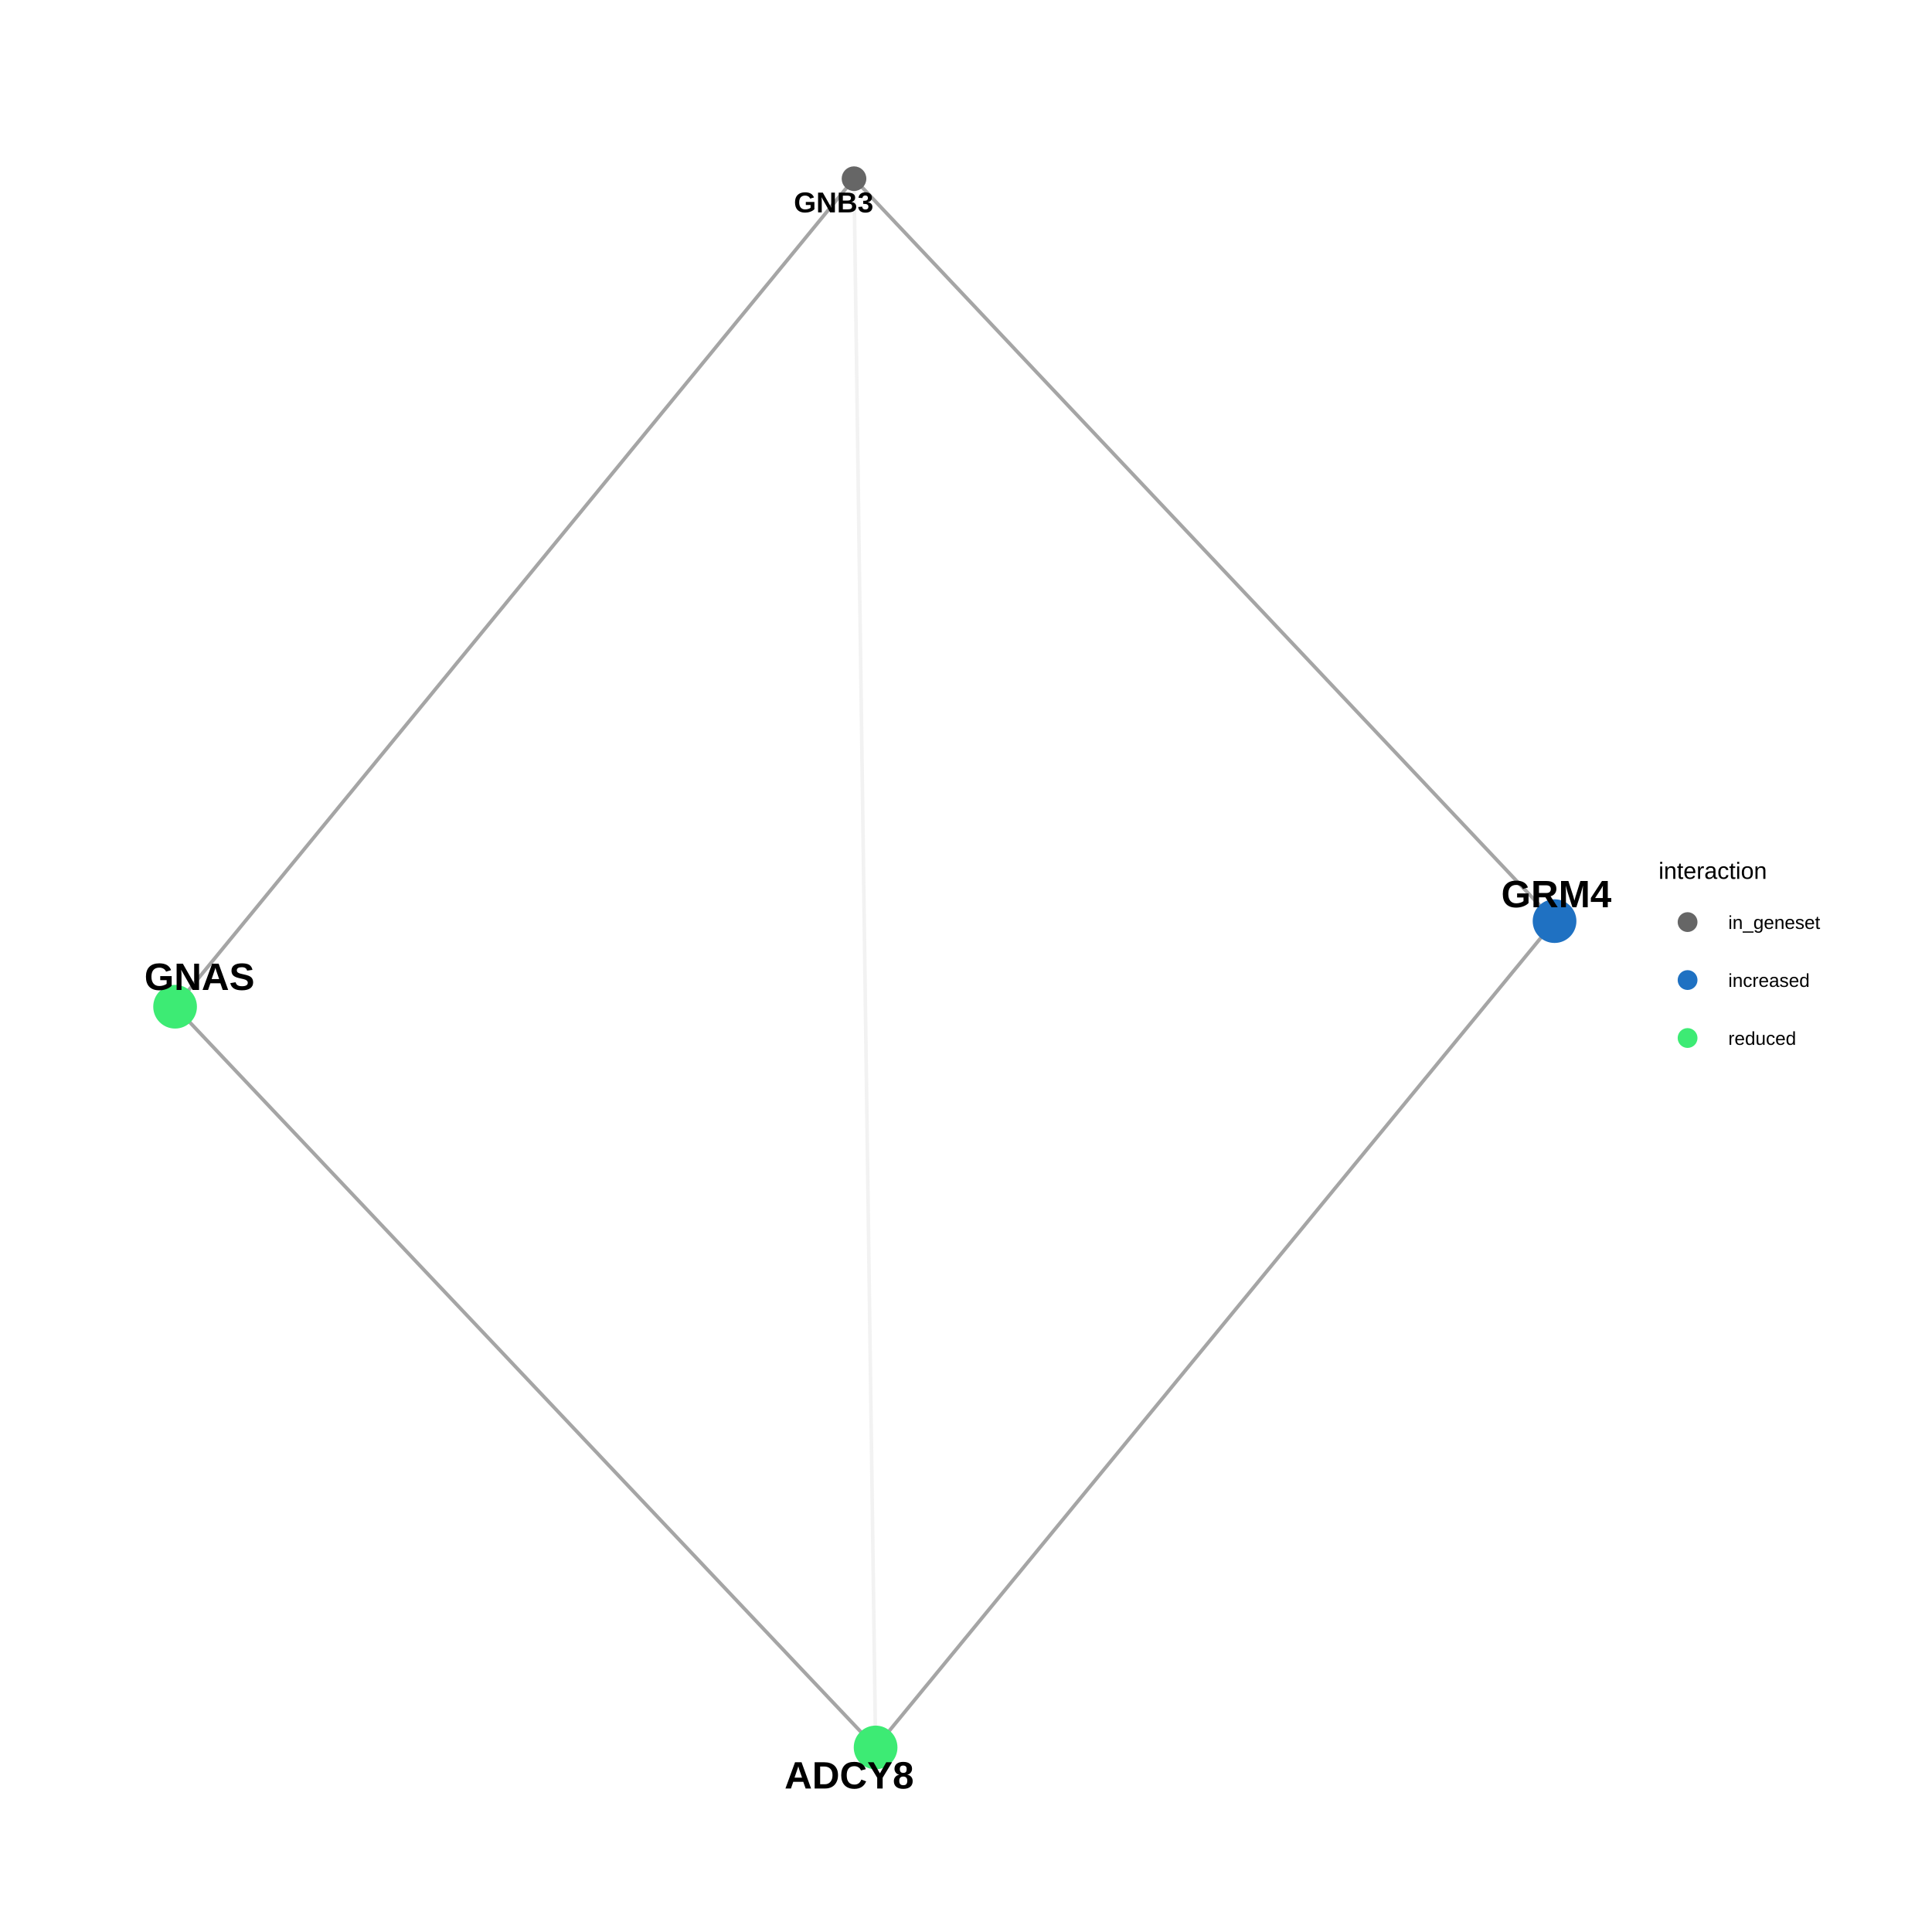
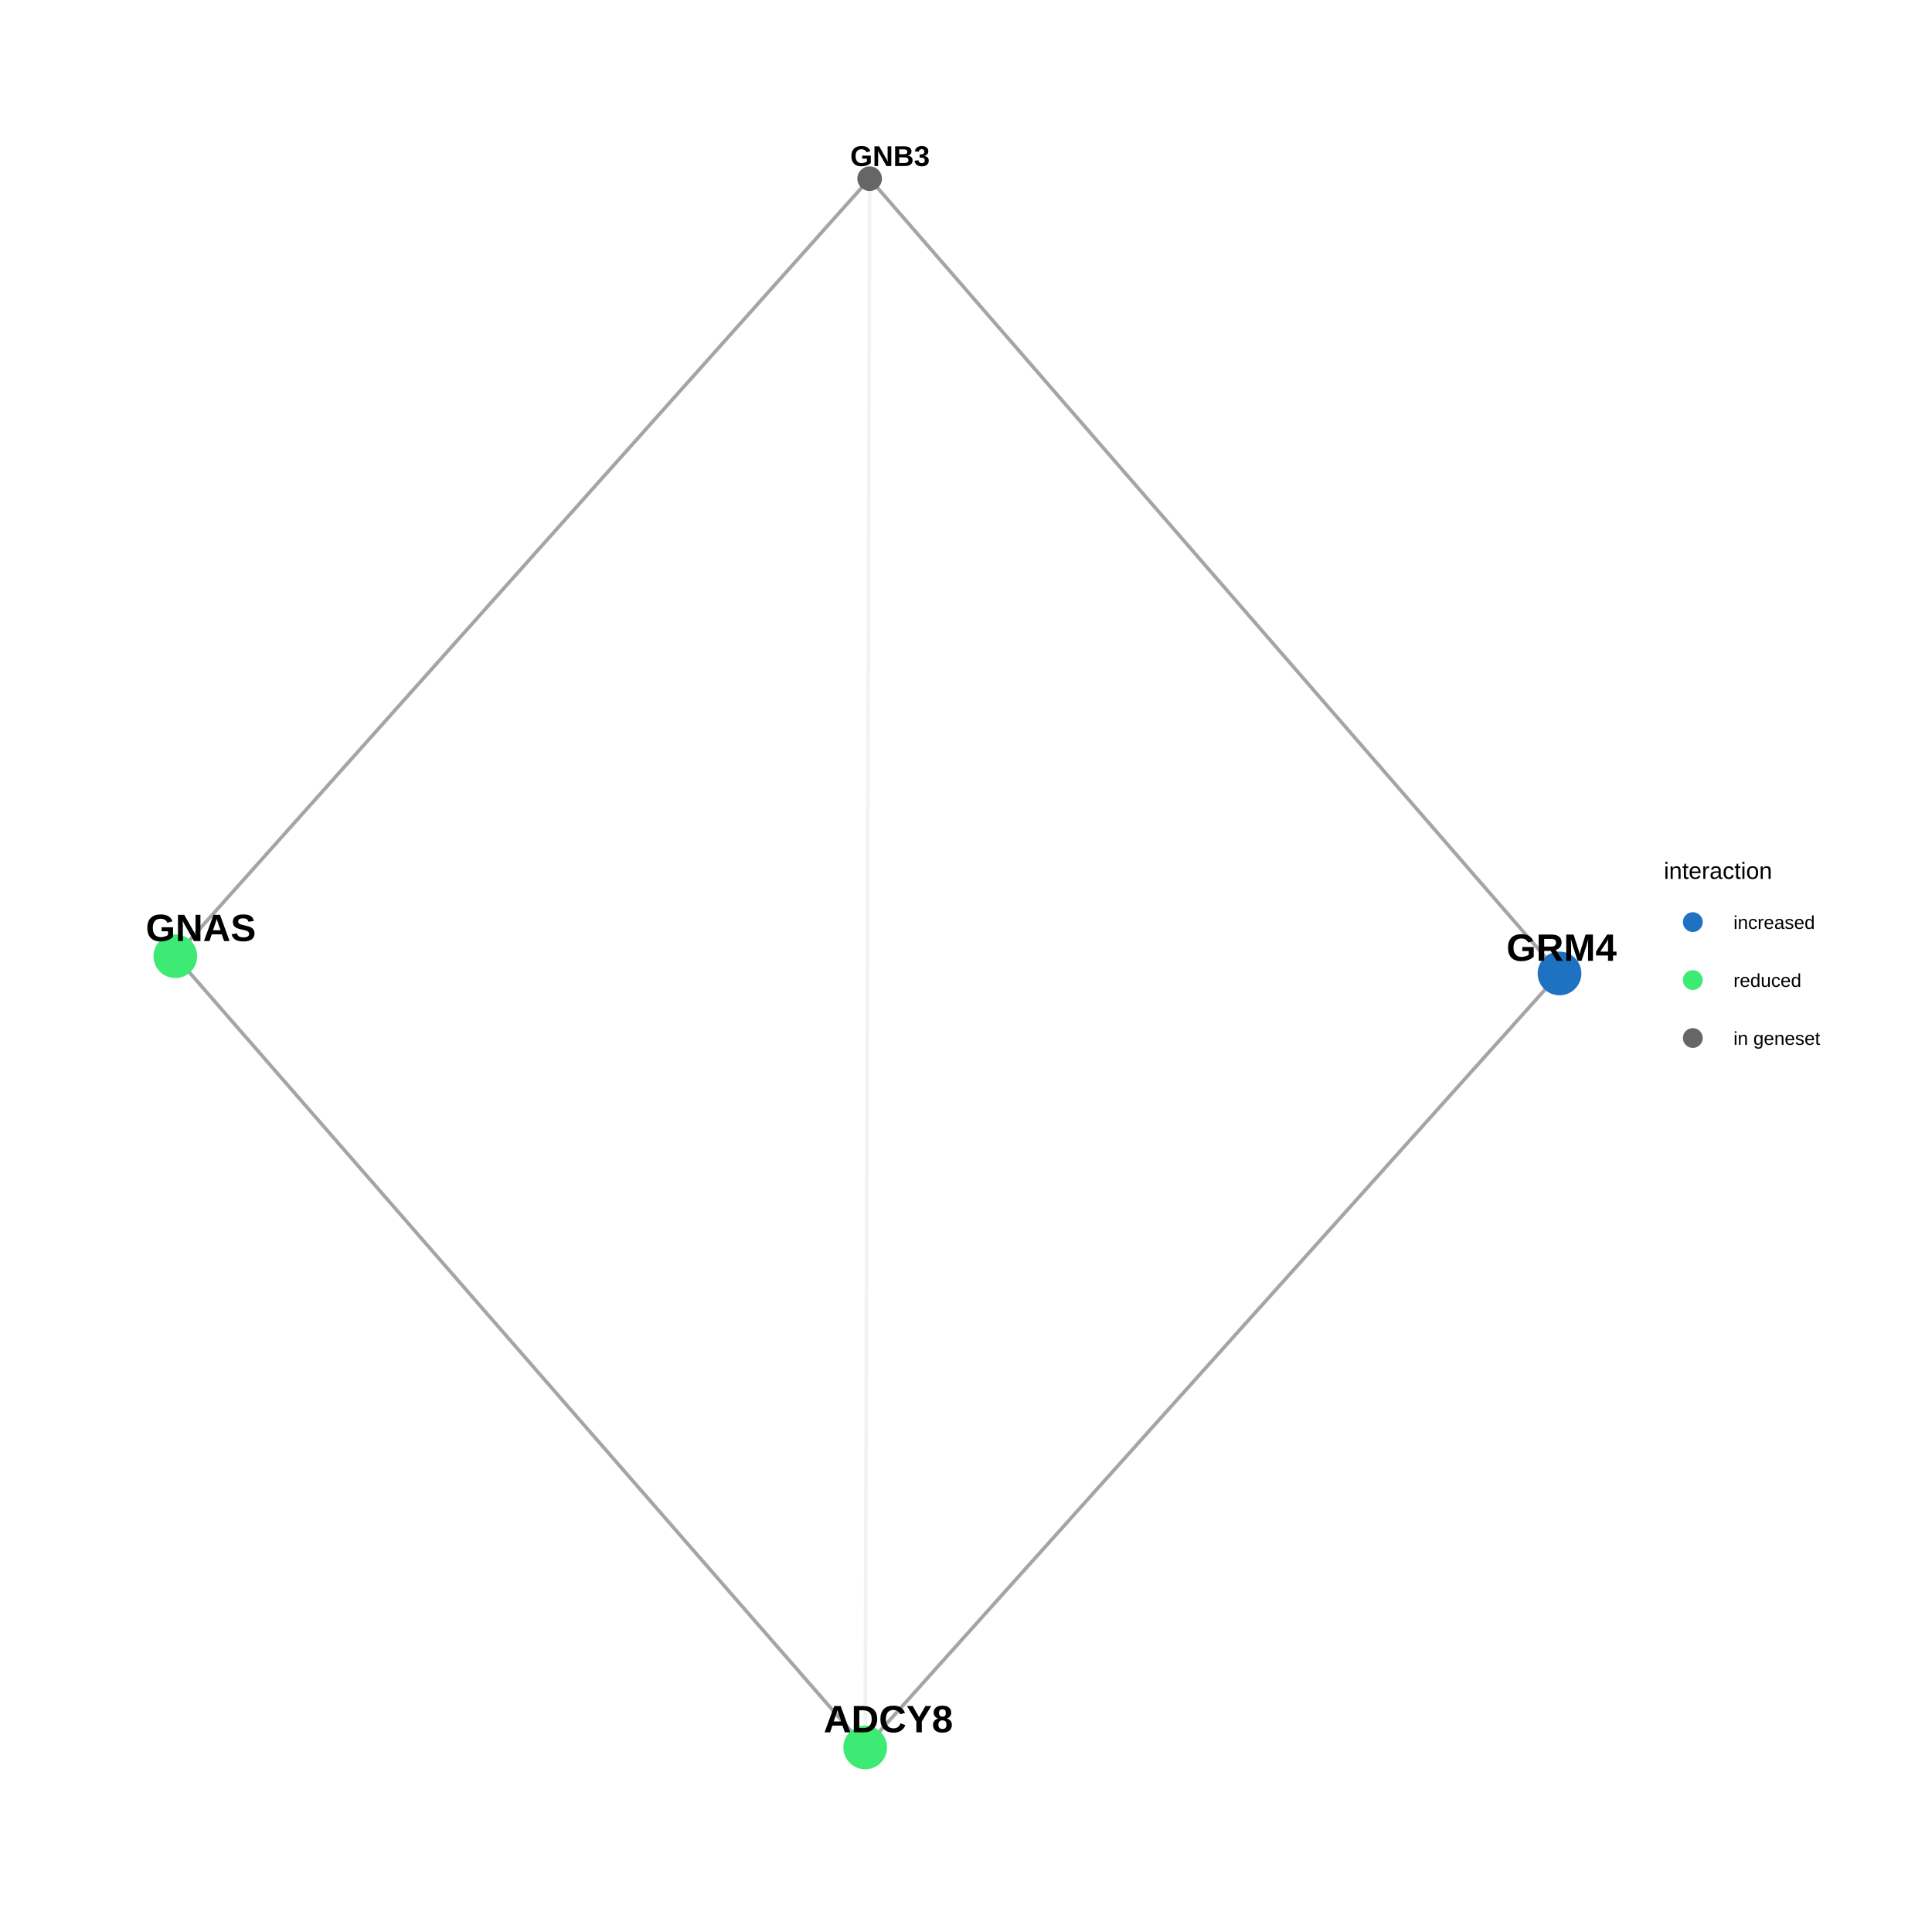
<svg xmlns="http://www.w3.org/2000/svg" viewBox="0 0 576.00 576.00">
  <defs>
    <style type="text/css">
    line, polyline, polygon, path, rect, circle {
      fill: none;
      stroke: #000000;
      stroke-linecap: round;
      stroke-linejoin: round;
      stroke-miterlimit: 10.00;
    }
  </style>
  </defs>
  <rect width="100%" height="100%" style="stroke: none; fill: #FFFFFF;" />
  <rect x="0.00" y="0.00" width="576.00" height="576.00" style="stroke-width: 0.68; stroke: none; fill: #FFFFFF;" />
  <defs>
-     <clipPath id="cpMzEuNjN8NDg0LjAzfDU0NC4zN3wyOS44OQ==">
-       <rect x="31.63" y="29.89" width="452.40" height="514.48" />
+     <clipPath id="cpMzEuNjN8NDg1LjU5fDU0NC4zN3wyOS44OQ==">
+       <rect x="31.63" y="29.89" width="453.96" height="514.48" />
    </clipPath>
  </defs>
-   <polyline points="254.61,53.27 254.68,58.00 254.74,62.72 254.81,67.45 254.87,72.17 254.94,76.90 255.00,81.62 255.07,86.34 255.13,91.07 255.20,95.79 255.26,100.52 255.33,105.24 255.39,109.97 255.46,114.69 255.52,119.41 255.59,124.14 255.65,128.86 255.72,133.59 255.78,138.31 255.85,143.04 255.91,147.76 255.98,152.48 256.04,157.21 256.11,161.93 256.17,166.66 256.24,171.38 256.30,176.11 256.37,180.83 256.43,185.55 256.50,190.28 256.56,195.00 256.63,199.73 256.69,204.45 256.76,209.18 256.82,213.90 256.89,218.63 256.95,223.35 257.02,228.07 257.08,232.80 257.15,237.52 257.21,242.25 257.28,246.97 257.34,251.70 257.41,256.42 257.47,261.14 257.54,265.87 257.60,270.59 257.67,275.32 257.73,280.04 257.80,284.77 257.86,289.49 257.93,294.21 257.99,298.94 258.06,303.66 258.12,308.39 258.19,313.11 258.25,317.84 258.32,322.56 258.38,327.29 258.45,332.01 258.51,336.73 258.58,341.46 258.64,346.18 258.71,350.91 258.77,355.63 258.84,360.36 258.90,365.08 258.97,369.80 259.03,374.53 259.10,379.25 259.16,383.98 259.23,388.70 259.29,393.43 259.36,398.15 259.42,402.87 259.49,407.60 259.55,412.32 259.62,417.05 259.68,421.77 259.75,426.50 259.82,431.22 259.88,435.94 259.95,440.67 260.01,445.39 260.08,450.12 260.14,454.84 260.21,459.57 260.27,464.29 260.34,469.02 260.40,473.74 260.47,478.46 260.53,483.19 260.60,487.91 260.66,492.64 260.73,497.36 260.79,502.09 260.86,506.81 260.92,511.53 260.99,516.26 261.05,520.98 " style="stroke-width: 1.07; stroke: #7F7F7F; stroke-opacity: 0.10; stroke-linecap: butt;" clip-path="url(#cpMzEuNjN8NDg0LjAzfDU0NC4zN3wyOS44OQ==)" />
-   <polyline points="254.61,53.27 252.57,55.77 250.52,58.26 248.48,60.75 246.43,63.25 244.39,65.74 242.34,68.24 240.30,70.73 238.26,73.22 236.21,75.72 234.17,78.21 232.12,80.70 230.08,83.20 228.03,85.69 225.99,88.18 223.94,90.68 221.90,93.17 219.85,95.66 217.81,98.16 215.76,100.65 213.72,103.15 211.68,105.64 209.63,108.13 207.59,110.63 205.54,113.12 203.50,115.61 201.45,118.11 199.41,120.60 197.36,123.09 195.32,125.59 193.27,128.08 191.23,130.58 189.18,133.07 187.14,135.56 185.10,138.06 183.05,140.55 181.01,143.04 178.96,145.54 176.92,148.03 174.87,150.52 172.83,153.02 170.78,155.51 168.74,158.00 166.69,160.50 164.65,162.99 162.60,165.49 160.56,167.98 158.52,170.47 156.47,172.97 154.43,175.46 152.38,177.95 150.34,180.45 148.29,182.94 146.25,185.43 144.20,187.93 142.16,190.42 140.11,192.92 138.07,195.41 136.02,197.90 133.98,200.40 131.94,202.89 129.89,205.38 127.85,207.88 125.80,210.37 123.76,212.86 121.71,215.36 119.67,217.85 117.62,220.34 115.58,222.84 113.53,225.33 111.49,227.83 109.44,230.32 107.40,232.81 105.36,235.31 103.31,237.80 101.27,240.29 99.22,242.79 97.18,245.28 95.13,247.77 93.09,250.27 91.04,252.76 89.00,255.26 86.95,257.75 84.91,260.24 82.86,262.74 80.82,265.23 78.78,267.72 76.73,270.22 74.69,272.71 72.64,275.20 70.60,277.70 68.55,280.19 66.51,282.68 64.46,285.18 62.42,287.67 60.37,290.17 58.33,292.66 56.28,295.15 54.24,297.65 52.20,300.14 " style="stroke-width: 1.07; stroke: #7F7F7F; stroke-opacity: 0.70; stroke-linecap: butt;" clip-path="url(#cpMzEuNjN8NDg0LjAzfDU0NC4zN3wyOS44OQ==)" />
-   <polyline points="254.61,53.27 256.72,55.51 258.83,57.75 260.94,59.98 263.05,62.22 265.16,64.45 267.27,66.69 269.38,68.92 271.49,71.16 273.60,73.40 275.71,75.63 277.82,77.87 279.93,80.10 282.04,82.34 284.15,84.58 286.26,86.81 288.37,89.05 290.48,91.28 292.59,93.52 294.70,95.75 296.81,97.99 298.92,100.23 301.03,102.46 303.13,104.70 305.24,106.93 307.35,109.17 309.46,111.41 311.57,113.64 313.68,115.88 315.79,118.11 317.90,120.35 320.01,122.59 322.12,124.82 324.23,127.06 326.34,129.29 328.45,131.53 330.56,133.76 332.67,136.00 334.78,138.24 336.89,140.47 339.00,142.71 341.11,144.94 343.22,147.18 345.33,149.42 347.44,151.65 349.55,153.89 351.66,156.12 353.77,158.36 355.88,160.59 357.99,162.83 360.10,165.07 362.21,167.30 364.31,169.54 366.42,171.77 368.53,174.01 370.64,176.25 372.75,178.48 374.86,180.72 376.97,182.95 379.08,185.19 381.19,187.43 383.30,189.66 385.41,191.90 387.52,194.13 389.63,196.37 391.74,198.60 393.85,200.84 395.96,203.08 398.07,205.31 400.18,207.55 402.29,209.78 404.40,212.02 406.51,214.26 408.62,216.49 410.73,218.73 412.84,220.96 414.95,223.20 417.06,225.43 419.17,227.67 421.28,229.91 423.39,232.14 425.50,234.38 427.60,236.61 429.71,238.85 431.82,241.09 433.93,243.32 436.04,245.56 438.15,247.79 440.26,250.03 442.37,252.27 444.48,254.50 446.59,256.74 448.70,258.97 450.81,261.21 452.92,263.44 455.03,265.68 457.14,267.92 459.25,270.15 461.36,272.39 463.47,274.62 " style="stroke-width: 1.07; stroke: #7F7F7F; stroke-opacity: 0.70; stroke-linecap: butt;" clip-path="url(#cpMzEuNjN8NDg0LjAzfDU0NC4zN3wyOS44OQ==)" />
-   <polyline points="261.05,520.98 258.94,518.75 256.83,516.52 254.72,514.29 252.61,512.06 250.50,509.83 248.39,507.60 246.28,505.37 244.17,503.14 242.06,500.91 239.95,498.68 237.84,496.45 235.73,494.21 233.63,491.98 231.52,489.75 229.41,487.52 227.30,485.29 225.19,483.06 223.08,480.83 220.97,478.60 218.86,476.37 216.75,474.14 214.64,471.91 212.53,469.68 210.42,467.45 208.31,465.21 206.20,462.98 204.09,460.75 201.98,458.52 199.87,456.29 197.76,454.06 195.65,451.83 193.54,449.60 191.43,447.37 189.32,445.14 187.21,442.91 185.10,440.68 182.99,438.45 180.88,436.22 178.77,433.98 176.66,431.75 174.55,429.52 172.45,427.29 170.34,425.06 168.23,422.83 166.12,420.60 164.01,418.37 161.90,416.14 159.79,413.91 157.68,411.68 155.57,409.45 153.46,407.22 151.35,404.98 149.24,402.75 147.13,400.52 145.02,398.29 142.91,396.06 140.80,393.83 138.69,391.60 136.58,389.37 134.47,387.14 132.36,384.91 130.25,382.68 128.14,380.45 126.03,378.22 123.92,375.99 121.81,373.75 119.70,371.52 117.59,369.29 115.48,367.06 113.37,364.83 111.27,362.60 109.16,360.37 107.05,358.14 104.94,355.91 102.83,353.68 100.72,351.45 98.61,349.22 96.50,346.99 94.39,344.75 92.28,342.52 90.17,340.29 88.06,338.06 85.95,335.83 83.84,333.60 81.73,331.37 79.62,329.14 77.51,326.91 75.40,324.68 73.29,322.45 71.18,320.22 69.07,317.99 66.96,315.76 64.85,313.52 62.74,311.29 60.63,309.06 58.52,306.83 56.41,304.60 54.30,302.37 52.20,300.14 " style="stroke-width: 1.07; stroke: #7F7F7F; stroke-opacity: 0.70; stroke-linecap: butt;" clip-path="url(#cpMzEuNjN8NDg0LjAzfDU0NC4zN3wyOS44OQ==)" />
-   <polyline points="261.05,520.98 263.10,518.49 265.14,516.01 267.18,513.52 269.23,511.03 271.27,508.54 273.32,506.05 275.36,503.56 277.41,501.08 279.45,498.59 281.50,496.10 283.54,493.61 285.59,491.12 287.63,488.63 289.68,486.14 291.72,483.66 293.76,481.17 295.81,478.68 297.85,476.19 299.90,473.70 301.94,471.21 303.99,468.73 306.03,466.24 308.08,463.75 310.12,461.26 312.17,458.77 314.21,456.28 316.26,453.79 318.30,451.31 320.34,448.82 322.39,446.33 324.43,443.84 326.48,441.35 328.52,438.86 330.57,436.37 332.61,433.89 334.66,431.40 336.70,428.91 338.75,426.42 340.79,423.93 342.84,421.44 344.88,418.96 346.93,416.47 348.97,413.98 351.01,411.49 353.06,409.00 355.10,406.51 357.15,404.02 359.19,401.54 361.24,399.05 363.28,396.56 365.33,394.07 367.37,391.58 369.42,389.09 371.46,386.61 373.51,384.12 375.55,381.63 377.59,379.14 379.64,376.65 381.68,374.16 383.73,371.67 385.77,369.19 387.82,366.70 389.86,364.21 391.91,361.72 393.95,359.23 396.00,356.74 398.04,354.25 400.09,351.77 402.13,349.28 404.17,346.79 406.22,344.30 408.26,341.81 410.31,339.32 412.35,336.84 414.40,334.35 416.44,331.86 418.49,329.37 420.53,326.88 422.58,324.39 424.62,321.90 426.67,319.42 428.71,316.93 430.75,314.44 432.80,311.95 434.84,309.46 436.89,306.97 438.93,304.49 440.98,302.00 443.02,299.51 445.07,297.02 447.11,294.53 449.16,292.04 451.20,289.55 453.25,287.07 455.29,284.58 457.34,282.09 459.38,279.60 461.42,277.11 463.47,274.62 " style="stroke-width: 1.07; stroke: #7F7F7F; stroke-opacity: 0.70; stroke-linecap: butt;" clip-path="url(#cpMzEuNjN8NDg0LjAzfDU0NC4zN3wyOS44OQ==)" />
-   <circle cx="254.61" cy="53.27" r="2.49pt" style="stroke-width: 0.71; stroke: #666666; fill: #666666;" clip-path="url(#cpMzEuNjN8NDg0LjAzfDU0NC4zN3wyOS44OQ==)" />
-   <circle cx="261.05" cy="520.98" r="4.62pt" style="stroke-width: 0.71; stroke: #3DEB74; fill: #3DEB74;" clip-path="url(#cpMzEuNjN8NDg0LjAzfDU0NC4zN3wyOS44OQ==)" />
-   <circle cx="52.20" cy="300.14" r="4.62pt" style="stroke-width: 0.71; stroke: #3DEB74; fill: #3DEB74;" clip-path="url(#cpMzEuNjN8NDg0LjAzfDU0NC4zN3wyOS44OQ==)" />
-   <circle cx="463.47" cy="274.62" r="4.62pt" style="stroke-width: 0.71; stroke: #1F71C2; fill: #1F71C2;" clip-path="url(#cpMzEuNjN8NDg0LjAzfDU0NC4zN3wyOS44OQ==)" />
-   <g clip-path="url(#cpMzEuNjN8NDg0LjAzfDU0NC4zN3wyOS44OQ==)">
-     <text x="236.68" y="63.31" style="font-size: 8.54px; font-weight: bold; font-family: Arial;" textLength="23.70px" lengthAdjust="spacingAndGlyphs">GNB3</text>
+   <polyline points="259.27,53.27 259.26,58.00 259.24,62.72 259.23,67.45 259.22,72.17 259.20,76.90 259.19,81.62 259.18,86.34 259.16,91.07 259.15,95.79 259.14,100.52 259.12,105.24 259.11,109.97 259.10,114.69 259.08,119.41 259.07,124.14 259.06,128.86 259.04,133.59 259.03,138.31 259.02,143.04 259.00,147.76 258.99,152.48 258.98,157.21 258.96,161.93 258.95,166.66 258.94,171.38 258.92,176.11 258.91,180.83 258.90,185.55 258.88,190.28 258.87,195.00 258.86,199.73 258.84,204.45 258.83,209.18 258.82,213.90 258.80,218.63 258.79,223.35 258.78,228.07 258.76,232.80 258.75,237.52 258.74,242.25 258.72,246.97 258.71,251.70 258.70,256.42 258.68,261.14 258.67,265.87 258.66,270.59 258.64,275.32 258.63,280.04 258.62,284.77 258.60,289.49 258.59,294.21 258.58,298.94 258.56,303.66 258.55,308.39 258.54,313.11 258.52,317.84 258.51,322.56 258.50,327.29 258.48,332.01 258.47,336.73 258.46,341.46 258.44,346.18 258.43,350.91 258.42,355.63 258.41,360.36 258.39,365.08 258.38,369.80 258.37,374.53 258.35,379.25 258.34,383.98 258.33,388.70 258.31,393.43 258.30,398.15 258.29,402.87 258.27,407.60 258.26,412.32 258.25,417.05 258.23,421.77 258.22,426.50 258.21,431.22 258.19,435.94 258.18,440.67 258.17,445.39 258.15,450.12 258.14,454.84 258.13,459.57 258.11,464.29 258.10,469.02 258.09,473.74 258.07,478.46 258.06,483.19 258.05,487.91 258.03,492.64 258.02,497.36 258.01,502.09 257.99,506.81 257.98,511.53 257.97,516.26 257.95,520.98 " style="stroke-width: 1.07; stroke: #7F7F7F; stroke-opacity: 0.10; stroke-linecap: butt;" clip-path="url(#cpMzEuNjN8NDg1LjU5fDU0NC4zN3wyOS44OQ==)" />
+   <polyline points="259.27,53.27 257.18,55.61 255.09,57.96 253.00,60.30 250.90,62.64 248.81,64.98 246.72,67.32 244.63,69.66 242.54,72.01 240.45,74.35 238.36,76.69 236.27,79.03 234.18,81.37 232.09,83.71 230.00,86.05 227.90,88.40 225.81,90.74 223.72,93.08 221.63,95.42 219.54,97.76 217.45,100.10 215.36,102.44 213.27,104.79 211.18,107.13 209.09,109.47 207.00,111.81 204.90,114.15 202.81,116.49 200.72,118.83 198.63,121.18 196.54,123.52 194.45,125.86 192.36,128.20 190.27,130.54 188.18,132.88 186.09,135.23 183.99,137.57 181.90,139.91 179.81,142.25 177.72,144.59 175.63,146.93 173.54,149.27 171.45,151.62 169.36,153.96 167.27,156.30 165.18,158.64 163.09,160.98 160.99,163.32 158.90,165.66 156.81,168.01 154.72,170.35 152.63,172.69 150.54,175.03 148.45,177.37 146.36,179.71 144.27,182.05 142.18,184.40 140.09,186.74 137.99,189.08 135.90,191.42 133.81,193.76 131.72,196.10 129.63,198.45 127.54,200.79 125.45,203.13 123.36,205.47 121.27,207.81 119.18,210.15 117.08,212.49 114.99,214.84 112.90,217.18 110.81,219.52 108.72,221.86 106.63,224.20 104.54,226.54 102.45,228.88 100.36,231.23 98.27,233.57 96.18,235.91 94.08,238.25 91.99,240.59 89.90,242.93 87.81,245.28 85.72,247.62 83.63,249.96 81.54,252.30 79.45,254.64 77.36,256.98 75.27,259.32 73.18,261.67 71.08,264.01 68.99,266.35 66.90,268.69 64.81,271.03 62.72,273.37 60.63,275.71 58.54,278.06 56.45,280.40 54.36,282.74 52.27,285.08 " style="stroke-width: 1.07; stroke: #7F7F7F; stroke-opacity: 0.70; stroke-linecap: butt;" clip-path="url(#cpMzEuNjN8NDg1LjU5fDU0NC4zN3wyOS44OQ==)" />
+   <polyline points="259.27,53.27 261.35,55.67 263.42,58.06 265.50,60.45 267.58,62.85 269.66,65.24 271.73,67.63 273.81,70.03 275.89,72.42 277.97,74.81 280.04,77.21 282.12,79.60 284.20,81.99 286.28,84.39 288.36,86.78 290.43,89.17 292.51,91.57 294.59,93.96 296.67,96.35 298.74,98.75 300.82,101.14 302.90,103.53 304.98,105.93 307.05,108.32 309.13,110.71 311.21,113.11 313.29,115.50 315.36,117.89 317.44,120.29 319.52,122.68 321.60,125.07 323.68,127.47 325.75,129.86 327.83,132.26 329.91,134.65 331.99,137.04 334.06,139.44 336.14,141.83 338.22,144.22 340.30,146.62 342.37,149.01 344.45,151.40 346.53,153.80 348.61,156.19 350.68,158.58 352.76,160.98 354.84,163.37 356.92,165.76 358.99,168.16 361.07,170.55 363.15,172.94 365.23,175.34 367.31,177.73 369.38,180.12 371.46,182.52 373.54,184.91 375.62,187.30 377.69,189.70 379.77,192.09 381.85,194.48 383.93,196.88 386.00,199.27 388.08,201.66 390.16,204.06 392.24,206.45 394.31,208.84 396.39,211.24 398.47,213.63 400.55,216.02 402.62,218.42 404.70,220.81 406.78,223.20 408.86,225.60 410.94,227.99 413.01,230.38 415.09,232.78 417.17,235.17 419.25,237.56 421.32,239.96 423.40,242.35 425.48,244.74 427.56,247.14 429.63,249.53 431.71,251.92 433.79,254.32 435.87,256.71 437.94,259.10 440.02,261.50 442.10,263.89 444.18,266.28 446.25,268.68 448.33,271.07 450.41,273.46 452.49,275.86 454.57,278.25 456.64,280.64 458.72,283.04 460.80,285.43 462.88,287.82 464.95,290.22 " style="stroke-width: 1.07; stroke: #7F7F7F; stroke-opacity: 0.70; stroke-linecap: butt;" clip-path="url(#cpMzEuNjN8NDg1LjU5fDU0NC4zN3wyOS44OQ==)" />
+   <polyline points="257.95,520.98 255.88,518.60 253.80,516.22 251.72,513.83 249.64,511.45 247.57,509.07 245.49,506.69 243.41,504.30 241.33,501.92 239.25,499.54 237.18,497.15 235.10,494.77 233.02,492.39 230.94,490.01 228.87,487.62 226.79,485.24 224.71,482.86 222.63,480.47 220.56,478.09 218.48,475.71 216.40,473.33 214.32,470.94 212.25,468.56 210.17,466.18 208.09,463.79 206.01,461.41 203.93,459.03 201.86,456.65 199.78,454.26 197.70,451.88 195.62,449.50 193.55,447.11 191.47,444.73 189.39,442.35 187.31,439.97 185.24,437.58 183.16,435.20 181.08,432.82 179.00,430.43 176.92,428.05 174.85,425.67 172.77,423.29 170.69,420.90 168.61,418.52 166.54,416.14 164.46,413.75 162.38,411.37 160.30,408.99 158.23,406.61 156.15,404.22 154.07,401.84 151.99,399.46 149.92,397.07 147.84,394.69 145.76,392.31 143.68,389.93 141.60,387.54 139.53,385.16 137.45,382.78 135.37,380.39 133.29,378.01 131.22,375.63 129.14,373.25 127.06,370.86 124.98,368.48 122.91,366.10 120.83,363.71 118.75,361.33 116.67,358.95 114.60,356.57 112.52,354.18 110.44,351.80 108.36,349.42 106.28,347.03 104.21,344.65 102.13,342.27 100.05,339.89 97.97,337.50 95.90,335.12 93.82,332.74 91.74,330.35 89.66,327.97 87.59,325.59 85.51,323.21 83.43,320.82 81.35,318.44 79.28,316.06 77.20,313.67 75.12,311.29 73.04,308.91 70.96,306.53 68.89,304.14 66.81,301.76 64.73,299.38 62.65,296.99 60.58,294.61 58.50,292.23 56.42,289.85 54.34,287.46 52.27,285.08 " style="stroke-width: 1.07; stroke: #7F7F7F; stroke-opacity: 0.70; stroke-linecap: butt;" clip-path="url(#cpMzEuNjN8NDg1LjU5fDU0NC4zN3wyOS44OQ==)" />
+   <polyline points="257.95,520.98 260.04,518.65 262.14,516.32 264.23,513.99 266.32,511.66 268.41,509.33 270.50,507.00 272.59,504.67 274.68,502.34 276.77,500.00 278.86,497.67 280.95,495.34 283.04,493.01 285.14,490.68 287.23,488.35 289.32,486.02 291.41,483.69 293.50,481.36 295.59,479.03 297.68,476.69 299.77,474.36 301.86,472.03 303.95,469.70 306.04,467.37 308.14,465.04 310.23,462.71 312.32,460.38 314.41,458.05 316.50,455.72 318.59,453.39 320.68,451.05 322.77,448.72 324.86,446.39 326.95,444.06 329.04,441.73 331.14,439.40 333.23,437.07 335.32,434.74 337.41,432.41 339.50,430.08 341.59,427.74 343.68,425.41 345.77,423.08 347.86,420.75 349.95,418.42 352.04,416.09 354.14,413.76 356.23,411.43 358.32,409.10 360.41,406.77 362.50,404.44 364.59,402.10 366.68,399.77 368.77,397.44 370.86,395.11 372.95,392.78 375.04,390.45 377.14,388.12 379.23,385.79 381.32,383.46 383.41,381.13 385.50,378.79 387.59,376.46 389.68,374.13 391.77,371.80 393.86,369.47 395.95,367.14 398.04,364.81 400.14,362.48 402.23,360.15 404.32,357.82 406.41,355.49 408.50,353.15 410.59,350.82 412.68,348.49 414.77,346.16 416.86,343.83 418.95,341.50 421.04,339.17 423.14,336.84 425.23,334.51 427.32,332.18 429.41,329.84 431.50,327.51 433.59,325.18 435.68,322.85 437.77,320.52 439.86,318.19 441.95,315.86 444.04,313.53 446.14,311.20 448.23,308.87 450.32,306.54 452.41,304.20 454.50,301.87 456.59,299.54 458.68,297.21 460.77,294.88 462.86,292.55 464.95,290.22 " style="stroke-width: 1.07; stroke: #7F7F7F; stroke-opacity: 0.70; stroke-linecap: butt;" clip-path="url(#cpMzEuNjN8NDg1LjU5fDU0NC4zN3wyOS44OQ==)" />
+   <circle cx="259.27" cy="53.27" r="2.49pt" style="stroke-width: 0.71; stroke: #666666; fill: #666666;" clip-path="url(#cpMzEuNjN8NDg1LjU5fDU0NC4zN3wyOS44OQ==)" />
+   <circle cx="257.95" cy="520.98" r="4.62pt" style="stroke-width: 0.71; stroke: #3DEB74; fill: #3DEB74;" clip-path="url(#cpMzEuNjN8NDg1LjU5fDU0NC4zN3wyOS44OQ==)" />
+   <circle cx="52.27" cy="285.08" r="4.62pt" style="stroke-width: 0.71; stroke: #3DEB74; fill: #3DEB74;" clip-path="url(#cpMzEuNjN8NDg1LjU5fDU0NC4zN3wyOS44OQ==)" />
+   <circle cx="464.95" cy="290.22" r="4.62pt" style="stroke-width: 0.71; stroke: #1F71C2; fill: #1F71C2;" clip-path="url(#cpMzEuNjN8NDg1LjU5fDU0NC4zN3wyOS44OQ==)" />
+   <g clip-path="url(#cpMzEuNjN8NDg1LjU5fDU0NC4zN3wyOS44OQ==)">
+     <text x="253.49" y="49.50" style="font-size: 8.54px; font-weight: bold; font-family: Arial;" textLength="23.70px" lengthAdjust="spacingAndGlyphs">GNB3</text>
  </g>
-   <g clip-path="url(#cpMzEuNjN8NDg0LjAzfDU0NC4zN3wyOS44OQ==)">
-     <text x="233.89" y="533.22" style="font-size: 11.38px; font-weight: bold; font-family: Arial;" textLength="38.55px" lengthAdjust="spacingAndGlyphs">ADCY8</text>
+   <g clip-path="url(#cpMzEuNjN8NDg1LjU5fDU0NC4zN3wyOS44OQ==)">
+     <text x="245.57" y="516.46" style="font-size: 11.38px; font-weight: bold; font-family: Arial;" textLength="38.55px" lengthAdjust="spacingAndGlyphs">ADCY8</text>
  </g>
-   <g clip-path="url(#cpMzEuNjN8NDg0LjAzfDU0NC4zN3wyOS44OQ==)">
-     <text x="43.04" y="295.14" style="font-size: 11.38px; font-weight: bold; font-family: Arial;" textLength="32.86px" lengthAdjust="spacingAndGlyphs">GNAS</text>
+   <g clip-path="url(#cpMzEuNjN8NDg1LjU5fDU0NC4zN3wyOS44OQ==)">
+     <text x="43.45" y="280.57" style="font-size: 11.38px; font-weight: bold; font-family: Arial;" textLength="32.86px" lengthAdjust="spacingAndGlyphs">GNAS</text>
  </g>
-   <g clip-path="url(#cpMzEuNjN8NDg0LjAzfDU0NC4zN3wyOS44OQ==)">
-     <text x="447.57" y="270.49" style="font-size: 11.38px; font-weight: bold; font-family: Arial;" textLength="32.86px" lengthAdjust="spacingAndGlyphs">GRM4</text>
+   <g clip-path="url(#cpMzEuNjN8NDg1LjU5fDU0NC4zN3wyOS44OQ==)">
+     <text x="449.12" y="286.46" style="font-size: 11.38px; font-weight: bold; font-family: Arial;" textLength="32.86px" lengthAdjust="spacingAndGlyphs">GRM4</text>
  </g>
  <defs>
    <clipPath id="cpMC4wMHw1NzYuMDB8NTc2LjAwfDAuMDA=">
      <rect x="0.00" y="0.00" width="576.00" height="576.00" />
    </clipPath>
  </defs>
  <g clip-path="url(#cpMC4wMHw1NzYuMDB8NTc2LjAwfDAuMDA=)">
-     <text x="494.49" y="262.02" style="font-size: 7.00px; font-family: Arial;" textLength="32.29px" lengthAdjust="spacingAndGlyphs">interaction</text>
+     <text x="496.05" y="262.02" style="font-size: 7.00px; font-family: Arial;" textLength="32.29px" lengthAdjust="spacingAndGlyphs">interaction</text>
  </g>
-   <circle cx="503.13" cy="274.91" r="1.95pt" style="stroke-width: 0.71; stroke: #666666; fill: #666666;" clip-path="url(#cpMC4wMHw1NzYuMDB8NTc2LjAwfDAuMDA=)" />
-   <circle cx="503.13" cy="292.19" r="1.95pt" style="stroke-width: 0.71; stroke: #1F71C2; fill: #1F71C2;" clip-path="url(#cpMC4wMHw1NzYuMDB8NTc2LjAwfDAuMDA=)" />
-   <circle cx="503.13" cy="309.47" r="1.95pt" style="stroke-width: 0.71; stroke: #3DEB74; fill: #3DEB74;" clip-path="url(#cpMC4wMHw1NzYuMDB8NTc2LjAwfDAuMDA=)" />
+   <circle cx="504.69" cy="274.91" r="1.95pt" style="stroke-width: 0.71; stroke: #1F71C2; fill: #1F71C2;" clip-path="url(#cpMC4wMHw1NzYuMDB8NTc2LjAwfDAuMDA=)" />
+   <circle cx="504.69" cy="292.19" r="1.95pt" style="stroke-width: 0.71; stroke: #3DEB74; fill: #3DEB74;" clip-path="url(#cpMC4wMHw1NzYuMDB8NTc2LjAwfDAuMDA=)" />
+   <circle cx="504.69" cy="309.47" r="1.95pt" style="stroke-width: 0.71; stroke: #666666; fill: #666666;" clip-path="url(#cpMC4wMHw1NzYuMDB8NTc2LjAwfDAuMDA=)" />
  <g clip-path="url(#cpMC4wMHw1NzYuMDB8NTc2LjAwfDAuMDA=)">
-     <text x="515.26" y="276.95" style="font-size: 5.60px; font-family: Arial;" textLength="27.36px" lengthAdjust="spacingAndGlyphs">in_geneset</text>
+     <text x="516.82" y="276.95" style="font-size: 5.60px; font-family: Arial;" textLength="24.25px" lengthAdjust="spacingAndGlyphs">increased</text>
  </g>
  <g clip-path="url(#cpMC4wMHw1NzYuMDB8NTc2LjAwfDAuMDA=)">
-     <text x="515.26" y="294.23" style="font-size: 5.60px; font-family: Arial;" textLength="24.25px" lengthAdjust="spacingAndGlyphs">increased</text>
+     <text x="516.82" y="294.23" style="font-size: 5.60px; font-family: Arial;" textLength="20.21px" lengthAdjust="spacingAndGlyphs">reduced</text>
  </g>
  <g clip-path="url(#cpMC4wMHw1NzYuMDB8NTc2LjAwfDAuMDA=)">
-     <text x="515.26" y="311.51" style="font-size: 5.60px; font-family: Arial;" textLength="20.21px" lengthAdjust="spacingAndGlyphs">reduced</text>
+     <text x="516.82" y="311.51" style="font-size: 5.60px; font-family: Arial;" textLength="25.81px" lengthAdjust="spacingAndGlyphs">in geneset</text>
  </g>
</svg>
